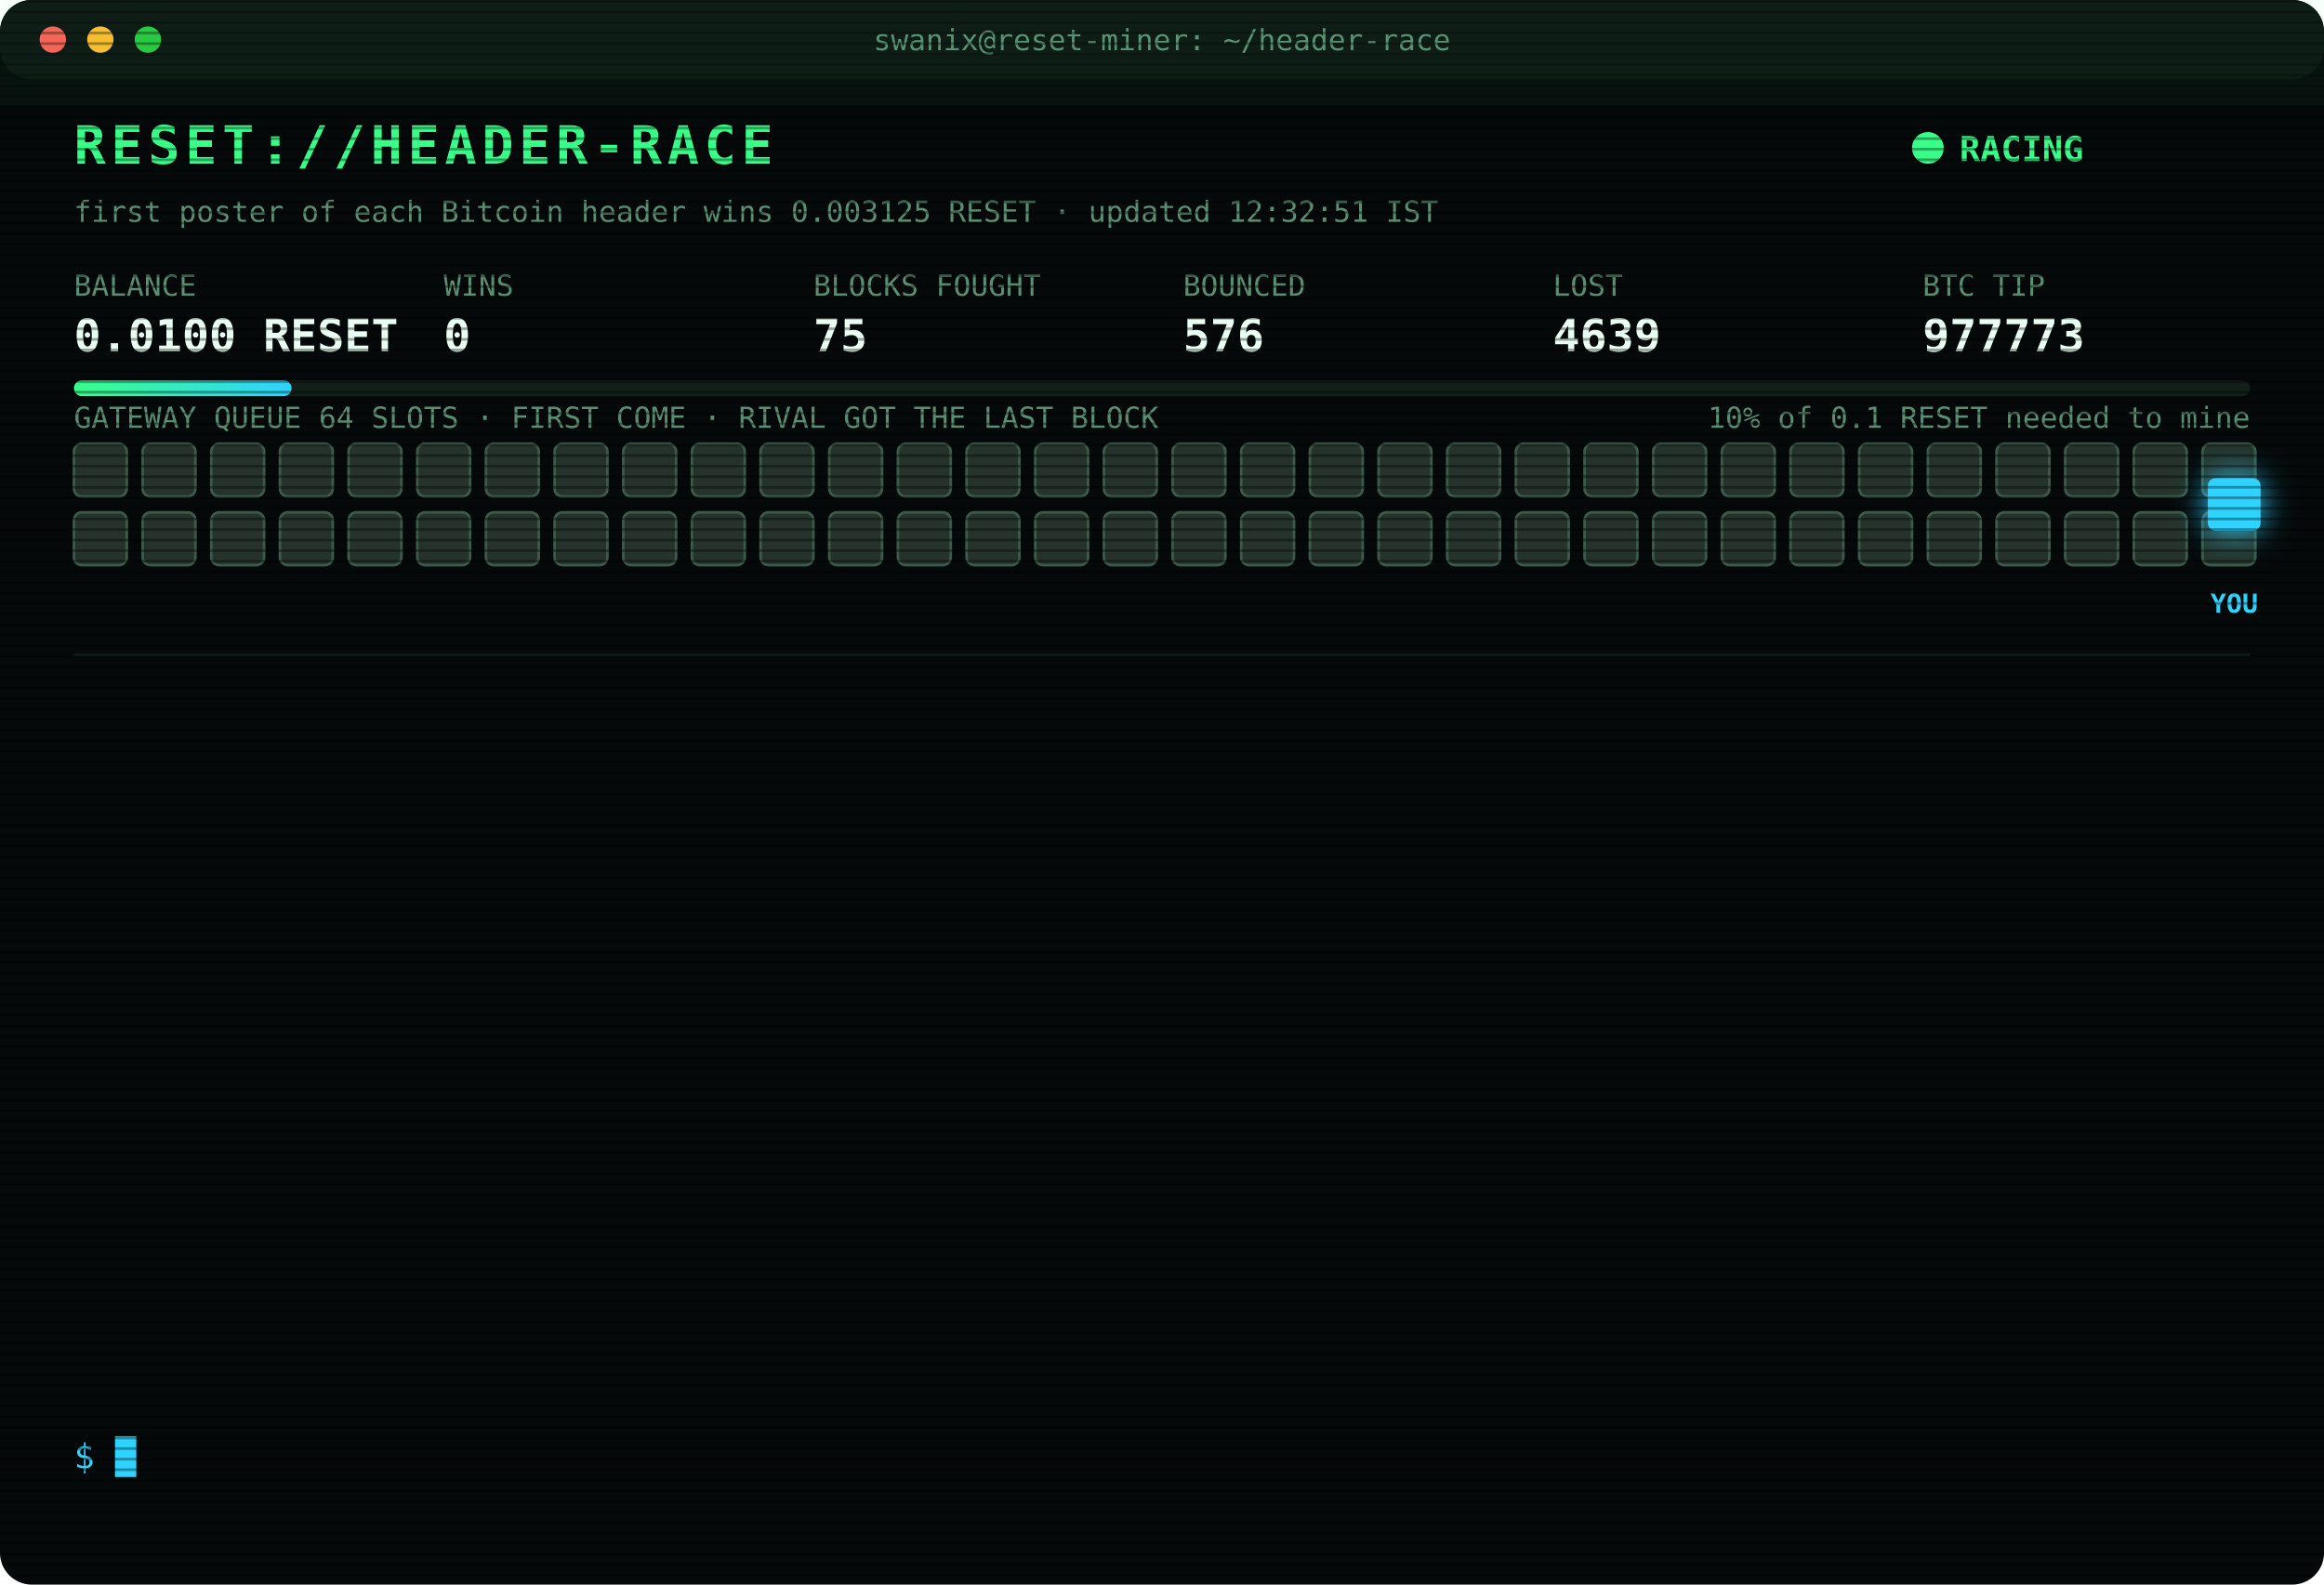
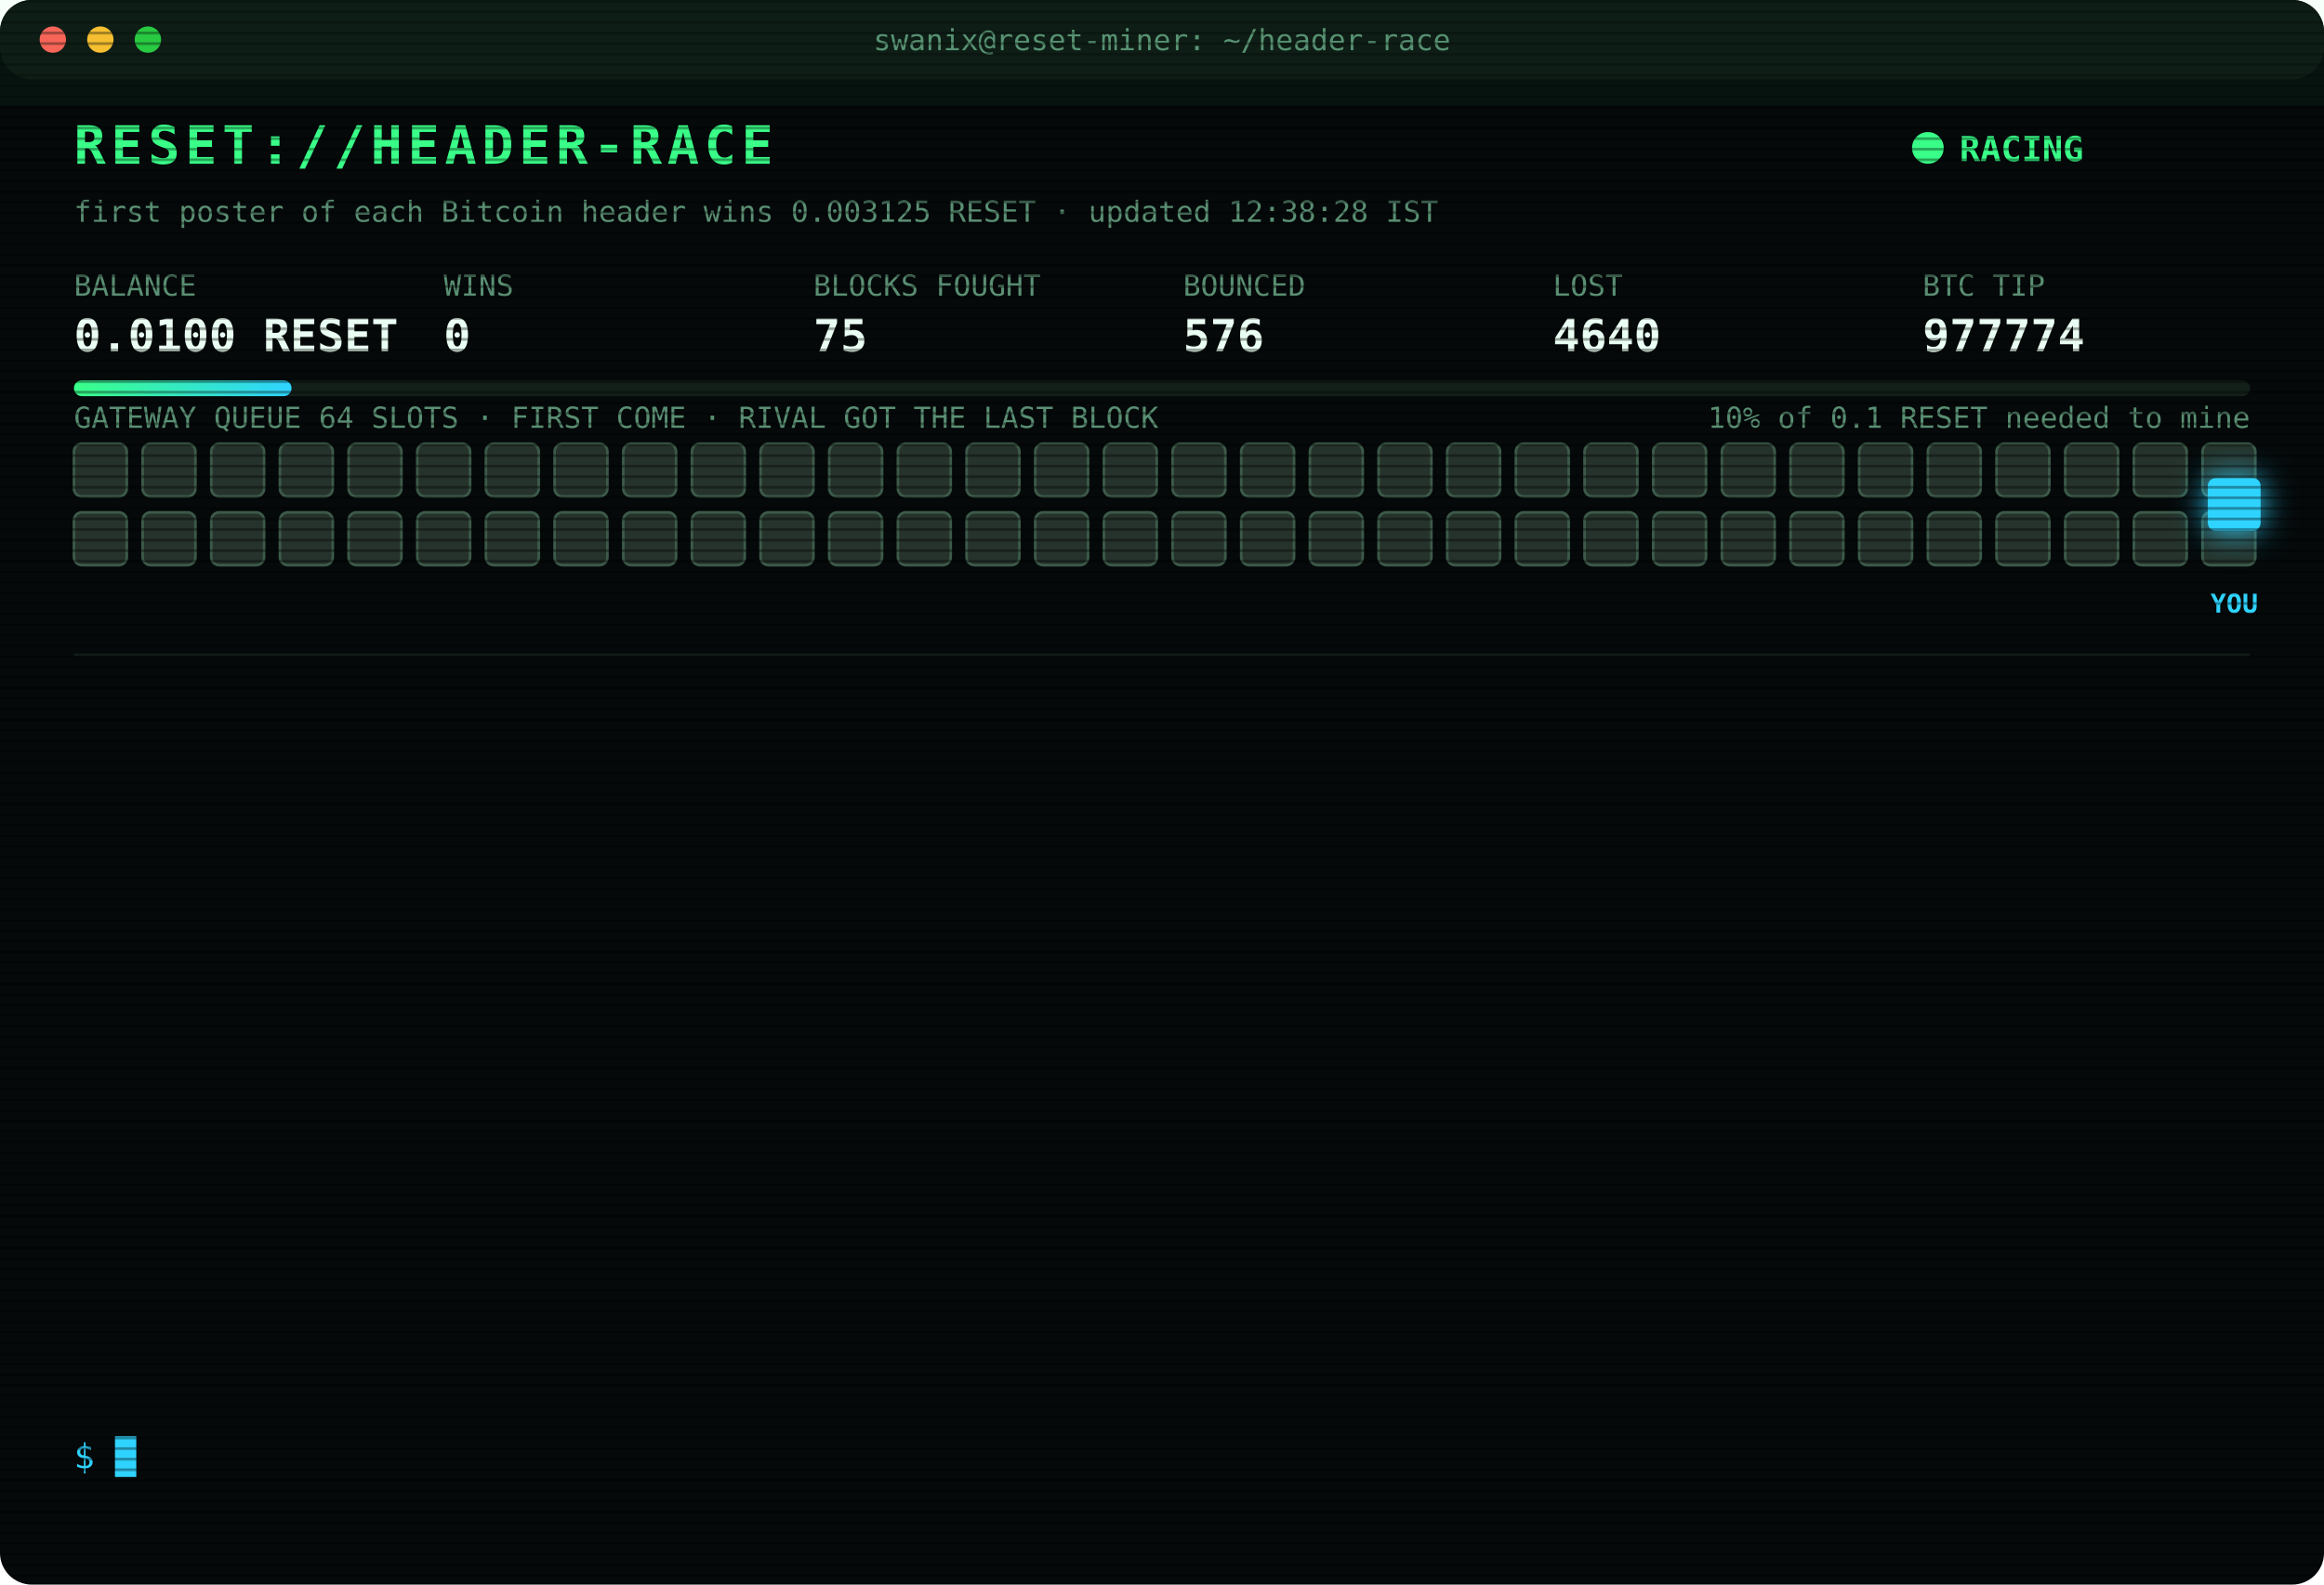
<svg xmlns="http://www.w3.org/2000/svg" width="880" height="600" viewBox="0 0 880 600" font-family="ui-monospace,SFMono-Regular,Menlo,Consolas,monospace">
  <style>
text{font-size:13px;fill:#7CFFB2}
.title{font-size:20px;font-weight:700;fill:#39FF88;letter-spacing:2px;animation:glitch 3s infinite steps(1)}
.sub{fill:#2fd3ff}.k{fill:#5a8f73;font-size:11px}.v{font-size:17px;font-weight:700;fill:#eafff3}
.ts{fill:#3f6b56}.boot{fill:#2fd3ff}.dim{fill:#5a8f73}.bad{fill:#ff4d6d}.warn{fill:#ffd23f}.mag{fill:#ff5cf0}.win{fill:#39FF88;font-weight:700}
.tag{font-size:10px;fill:#2fd3ff;font-weight:700}
.rival{fill:#26332c;stroke:#3c5a49;animation:jam 1.2s infinite alternate}
.idle{fill:#141c18;stroke:#22302a;animation:breathe 4s infinite}
.me{fill:#2fd3ff;filter:drop-shadow(0 0 6px #2fd3ff)}
.hover{animation:nudge 1.1s infinite ease-in-out}.bounce{animation:kick 1.4s infinite}
.ln{opacity:0;animation:in .4s forwards}
.cur{animation:blink 1s infinite steps(1)}
.scan{animation:scan 6s infinite linear}
.led{animation:blink 1.4s infinite}
@keyframes in{from{opacity:0;transform:translateX(-6px)}to{opacity:1;transform:none}}
@keyframes blink{50%{opacity:0}}
@keyframes jam{to{fill:#33463b}}
@keyframes breathe{50%{opacity:.4}}
@keyframes nudge{50%{transform:translateX(-10px)}}
@keyframes kick{0%,100%{transform:none}30%{transform:translateX(-14px)}55%{transform:translateX(10px) translateY(-6px)}}
@keyframes glitch{0%,92%{transform:none}93%{transform:translateX(2px);fill:#ff4d6d}95%{transform:translateX(-2px);fill:#2fd3ff}97%{transform:none}}
@keyframes scan{from{transform:translateY(-40px)}to{transform:translateY(600px)}}
</style>
  <defs>
    <pattern id="sl" width="4" height="4" patternUnits="userSpaceOnUse">
      <rect width="4" height="1" fill="#000" opacity=".35" />
    </pattern>
    <linearGradient id="bar">
      <stop offset="0" stop-color="#39FF88" />
      <stop offset="1" stop-color="#2fd3ff" />
    </linearGradient>
  </defs>
  <rect width="880" height="600" rx="12" fill="#05090a" />
  <rect width="880" height="30" rx="12" fill="#0d1512" />
  <circle cx="20" cy="15" r="5" fill="#ff5f57" />
  <circle cx="38" cy="15" r="5" fill="#febc2e" />
  <circle cx="56" cy="15" r="5" fill="#28c840" />
  <text x="440" y="19" text-anchor="middle" class="k">swanix@reset-miner: ~/header-race</text>
  <text x="28" y="62" class="title">RESET://HEADER-RACE</text>
  <circle class="led" cx="730" cy="56" r="6" fill="#39FF88" />
  <text x="742" y="61" class="win">RACING</text>
-   <text x="28" y="84" class="k">first poster of each Bitcoin header wins 0.003125 RESET · updated 12:32:51 IST</text>
+   <text x="28" y="84" class="k">first poster of each Bitcoin header wins 0.003125 RESET · updated 12:38:28 IST</text>
  <text x="28" y="112" class="k">BALANCE</text>
  <text x="28" y="133" class="v">0.0100 RESET</text>
  <text x="168" y="112" class="k">WINS</text>
  <text x="168" y="133" class="v">0</text>
  <text x="308" y="112" class="k">BLOCKS FOUGHT</text>
  <text x="308" y="133" class="v">75</text>
  <text x="448" y="112" class="k">BOUNCED</text>
  <text x="448" y="133" class="v">576</text>
  <text x="588" y="112" class="k">LOST</text>
-   <text x="588" y="133" class="v">4639</text>
+   <text x="588" y="133" class="v">4640</text>
  <text x="728" y="112" class="k">BTC TIP</text>
-   <text x="728" y="133" class="v">977773</text>
+   <text x="728" y="133" class="v">977774</text>
  <rect x="28" y="144" width="824" height="6" rx="3" fill="#13201a" />
  <rect x="28" y="144" width="82.4" height="6" rx="3" fill="url(#bar)" />
  <text x="852" y="162" text-anchor="end" class="k">10% of 0.1 RESET needed to mine</text>
  <text x="28" y="162" class="k">GATEWAY QUEUE 64 SLOTS · FIRST COME · RIVAL GOT THE LAST BLOCK</text>
  <rect class="rival" x="28" y="168" width="20" height="20" rx="3" style="animation-delay:0.00s" />
  <rect class="rival" x="54" y="168" width="20" height="20" rx="3" style="animation-delay:0.05s" />
  <rect class="rival" x="80" y="168" width="20" height="20" rx="3" style="animation-delay:0.10s" />
  <rect class="rival" x="106" y="168" width="20" height="20" rx="3" style="animation-delay:0.15s" />
  <rect class="rival" x="132" y="168" width="20" height="20" rx="3" style="animation-delay:0.20s" />
  <rect class="rival" x="158" y="168" width="20" height="20" rx="3" style="animation-delay:0.25s" />
  <rect class="rival" x="184" y="168" width="20" height="20" rx="3" style="animation-delay:0.30s" />
  <rect class="rival" x="210" y="168" width="20" height="20" rx="3" style="animation-delay:0.35s" />
  <rect class="rival" x="236" y="168" width="20" height="20" rx="3" style="animation-delay:0.40s" />
  <rect class="rival" x="262" y="168" width="20" height="20" rx="3" style="animation-delay:0.45s" />
  <rect class="rival" x="288" y="168" width="20" height="20" rx="3" style="animation-delay:0.50s" />
  <rect class="rival" x="314" y="168" width="20" height="20" rx="3" style="animation-delay:0.55s" />
  <rect class="rival" x="340" y="168" width="20" height="20" rx="3" style="animation-delay:0.60s" />
  <rect class="rival" x="366" y="168" width="20" height="20" rx="3" style="animation-delay:0.65s" />
  <rect class="rival" x="392" y="168" width="20" height="20" rx="3" style="animation-delay:0.70s" />
  <rect class="rival" x="418" y="168" width="20" height="20" rx="3" style="animation-delay:0.75s" />
  <rect class="rival" x="444" y="168" width="20" height="20" rx="3" style="animation-delay:0.80s" />
  <rect class="rival" x="470" y="168" width="20" height="20" rx="3" style="animation-delay:0.85s" />
  <rect class="rival" x="496" y="168" width="20" height="20" rx="3" style="animation-delay:0.90s" />
  <rect class="rival" x="522" y="168" width="20" height="20" rx="3" style="animation-delay:0.95s" />
  <rect class="rival" x="548" y="168" width="20" height="20" rx="3" style="animation-delay:1.00s" />
  <rect class="rival" x="574" y="168" width="20" height="20" rx="3" style="animation-delay:1.05s" />
  <rect class="rival" x="600" y="168" width="20" height="20" rx="3" style="animation-delay:1.10s" />
  <rect class="rival" x="626" y="168" width="20" height="20" rx="3" style="animation-delay:1.15s" />
  <rect class="rival" x="652" y="168" width="20" height="20" rx="3" style="animation-delay:1.20s" />
  <rect class="rival" x="678" y="168" width="20" height="20" rx="3" style="animation-delay:1.25s" />
  <rect class="rival" x="704" y="168" width="20" height="20" rx="3" style="animation-delay:1.30s" />
  <rect class="rival" x="730" y="168" width="20" height="20" rx="3" style="animation-delay:1.35s" />
  <rect class="rival" x="756" y="168" width="20" height="20" rx="3" style="animation-delay:1.40s" />
  <rect class="rival" x="782" y="168" width="20" height="20" rx="3" style="animation-delay:1.45s" />
  <rect class="rival" x="808" y="168" width="20" height="20" rx="3" style="animation-delay:1.50s" />
  <rect class="rival" x="834" y="168" width="20" height="20" rx="3" style="animation-delay:1.55s" />
  <rect class="rival" x="28" y="194" width="20" height="20" rx="3" style="animation-delay:1.60s" />
  <rect class="rival" x="54" y="194" width="20" height="20" rx="3" style="animation-delay:1.65s" />
  <rect class="rival" x="80" y="194" width="20" height="20" rx="3" style="animation-delay:1.70s" />
  <rect class="rival" x="106" y="194" width="20" height="20" rx="3" style="animation-delay:1.75s" />
  <rect class="rival" x="132" y="194" width="20" height="20" rx="3" style="animation-delay:1.80s" />
  <rect class="rival" x="158" y="194" width="20" height="20" rx="3" style="animation-delay:1.85s" />
  <rect class="rival" x="184" y="194" width="20" height="20" rx="3" style="animation-delay:1.90s" />
  <rect class="rival" x="210" y="194" width="20" height="20" rx="3" style="animation-delay:1.95s" />
  <rect class="rival" x="236" y="194" width="20" height="20" rx="3" style="animation-delay:2.00s" />
  <rect class="rival" x="262" y="194" width="20" height="20" rx="3" style="animation-delay:2.05s" />
  <rect class="rival" x="288" y="194" width="20" height="20" rx="3" style="animation-delay:2.10s" />
  <rect class="rival" x="314" y="194" width="20" height="20" rx="3" style="animation-delay:2.15s" />
  <rect class="rival" x="340" y="194" width="20" height="20" rx="3" style="animation-delay:2.20s" />
  <rect class="rival" x="366" y="194" width="20" height="20" rx="3" style="animation-delay:2.25s" />
  <rect class="rival" x="392" y="194" width="20" height="20" rx="3" style="animation-delay:2.30s" />
  <rect class="rival" x="418" y="194" width="20" height="20" rx="3" style="animation-delay:2.35s" />
  <rect class="rival" x="444" y="194" width="20" height="20" rx="3" style="animation-delay:2.40s" />
  <rect class="rival" x="470" y="194" width="20" height="20" rx="3" style="animation-delay:2.45s" />
  <rect class="rival" x="496" y="194" width="20" height="20" rx="3" style="animation-delay:2.50s" />
  <rect class="rival" x="522" y="194" width="20" height="20" rx="3" style="animation-delay:2.55s" />
  <rect class="rival" x="548" y="194" width="20" height="20" rx="3" style="animation-delay:2.60s" />
  <rect class="rival" x="574" y="194" width="20" height="20" rx="3" style="animation-delay:2.65s" />
  <rect class="rival" x="600" y="194" width="20" height="20" rx="3" style="animation-delay:2.70s" />
  <rect class="rival" x="626" y="194" width="20" height="20" rx="3" style="animation-delay:2.75s" />
  <rect class="rival" x="652" y="194" width="20" height="20" rx="3" style="animation-delay:2.80s" />
  <rect class="rival" x="678" y="194" width="20" height="20" rx="3" style="animation-delay:2.85s" />
  <rect class="rival" x="704" y="194" width="20" height="20" rx="3" style="animation-delay:2.90s" />
  <rect class="rival" x="730" y="194" width="20" height="20" rx="3" style="animation-delay:2.95s" />
  <rect class="rival" x="756" y="194" width="20" height="20" rx="3" style="animation-delay:3.00s" />
  <rect class="rival" x="782" y="194" width="20" height="20" rx="3" style="animation-delay:3.05s" />
  <rect class="rival" x="808" y="194" width="20" height="20" rx="3" style="animation-delay:3.10s" />
  <rect class="rival" x="834" y="194" width="20" height="20" rx="3" style="animation-delay:3.15s" />
  <g class="hover">
    <rect class="me" x="836" y="181" width="20" height="20" rx="3" />
    <text class="tag" x="846" y="232" text-anchor="middle">YOU</text>
  </g>
  <line x1="28" x2="852" y1="248" y2="248" stroke="#13201a" />
  <g class="ln" style="animation-delay:0.40s">
-     <text x="28" y="270" class="ts">10:46:41</text>
-     <text x="104" y="270" class="bad">[LOST] #977759 taken by a rival miner</text>
+     <text x="28" y="270" class="ts">10:47:33</text>
+     <text x="104" y="270" class="bad">[LOST] #977760 taken by a rival miner</text>
  </g>
  <g class="ln" style="animation-delay:0.65s">
-     <text x="28" y="292" class="ts">10:47:33</text>
-     <text x="104" y="292" class="bad">[LOST] #977760 taken by a rival miner</text>
+     <text x="28" y="292" class="ts">11:04:10</text>
+     <text x="104" y="292" class="bad">[LOST] #977761 taken by a rival miner</text>
  </g>
  <g class="ln" style="animation-delay:0.90s">
-     <text x="28" y="314" class="ts">11:04:10</text>
-     <text x="104" y="314" class="bad">[LOST] #977761 taken by a rival miner</text>
+     <text x="28" y="314" class="ts">11:08:43</text>
+     <text x="104" y="314" class="bad">[LOST] #977762 taken by a rival miner</text>
  </g>
  <g class="ln" style="animation-delay:1.15s">
-     <text x="28" y="336" class="ts">11:08:43</text>
-     <text x="104" y="336" class="bad">[LOST] #977762 taken by a rival miner</text>
+     <text x="28" y="336" class="ts">11:09:40</text>
+     <text x="104" y="336" class="bad">[LOST] #977763 taken by a rival miner</text>
  </g>
  <g class="ln" style="animation-delay:1.40s">
-     <text x="28" y="358" class="ts">11:09:40</text>
-     <text x="104" y="358" class="bad">[LOST] #977763 taken by a rival miner</text>
+     <text x="28" y="358" class="ts">11:25:30</text>
+     <text x="104" y="358" class="dim">[STINT END] calls 775 · wins 0</text>
  </g>
  <g class="ln" style="animation-delay:1.65s">
-     <text x="28" y="380" class="ts">11:25:30</text>
-     <text x="104" y="380" class="dim">[STINT END] calls 775 · wins 0</text>
+     <text x="28" y="380" class="ts">11:30:28</text>
+     <text x="104" y="380" class="boot">[BOOT] racer v3 online · 3 feeds · stint 340m</text>
  </g>
  <g class="ln" style="animation-delay:1.90s">
-     <text x="28" y="402" class="ts">11:30:28</text>
-     <text x="104" y="402" class="boot">[BOOT] racer v3 online · 3 feeds · stint 340m</text>
+     <text x="28" y="402" class="ts">11:32:36</text>
+     <text x="104" y="402" class="bad">[LOST] #977767 taken by a rival miner</text>
  </g>
  <g class="ln" style="animation-delay:2.15s">
-     <text x="28" y="424" class="ts">11:32:36</text>
-     <text x="104" y="424" class="bad">[LOST] #977767 taken by a rival miner</text>
+     <text x="28" y="424" class="ts">11:45:22</text>
+     <text x="104" y="424" class="bad">[LOST] #977768 taken by a rival miner</text>
  </g>
  <g class="ln" style="animation-delay:2.40s">
-     <text x="28" y="446" class="ts">11:45:22</text>
-     <text x="104" y="446" class="bad">[LOST] #977768 taken by a rival miner</text>
+     <text x="28" y="446" class="ts">11:53:47</text>
+     <text x="104" y="446" class="bad">[LOST] #977770 taken by a rival miner</text>
  </g>
  <g class="ln" style="animation-delay:2.65s">
-     <text x="28" y="468" class="ts">11:53:47</text>
-     <text x="104" y="468" class="bad">[LOST] #977770 taken by a rival miner</text>
+     <text x="28" y="468" class="ts">12:24:21</text>
+     <text x="104" y="468" class="bad">[LOST] #977771 taken by a rival miner</text>
  </g>
  <g class="ln" style="animation-delay:2.90s">
-     <text x="28" y="490" class="ts">12:24:21</text>
-     <text x="104" y="490" class="bad">[LOST] #977771 taken by a rival miner</text>
+     <text x="28" y="490" class="ts">12:32:19</text>
+     <text x="104" y="490" class="bad">[LOST] #977772 taken by a rival miner</text>
  </g>
  <g class="ln" style="animation-delay:3.15s">
-     <text x="28" y="512" class="ts">12:32:19</text>
-     <text x="104" y="512" class="bad">[LOST] #977772 taken by a rival miner</text>
+     <text x="28" y="512" class="ts">12:32:51</text>
+     <text x="104" y="512" class="bad">[LOST] #977773 taken by a rival miner</text>
  </g>
  <g class="ln" style="animation-delay:3.40s">
-     <text x="28" y="534" class="ts">12:32:51</text>
-     <text x="104" y="534" class="bad">[LOST] #977773 taken by a rival miner</text>
+     <text x="28" y="534" class="ts">12:38:28</text>
+     <text x="104" y="534" class="bad">[LOST] #977774 taken by a rival miner</text>
  </g>
  <text x="28" y="556" class="sub">$ <tspan class="cur">█</tspan>
  </text>
  <rect width="880" height="600" rx="12" fill="url(#sl)" pointer-events="none" />
  <rect class="scan" width="880" height="40" fill="#39FF88" opacity=".04" />
</svg>
